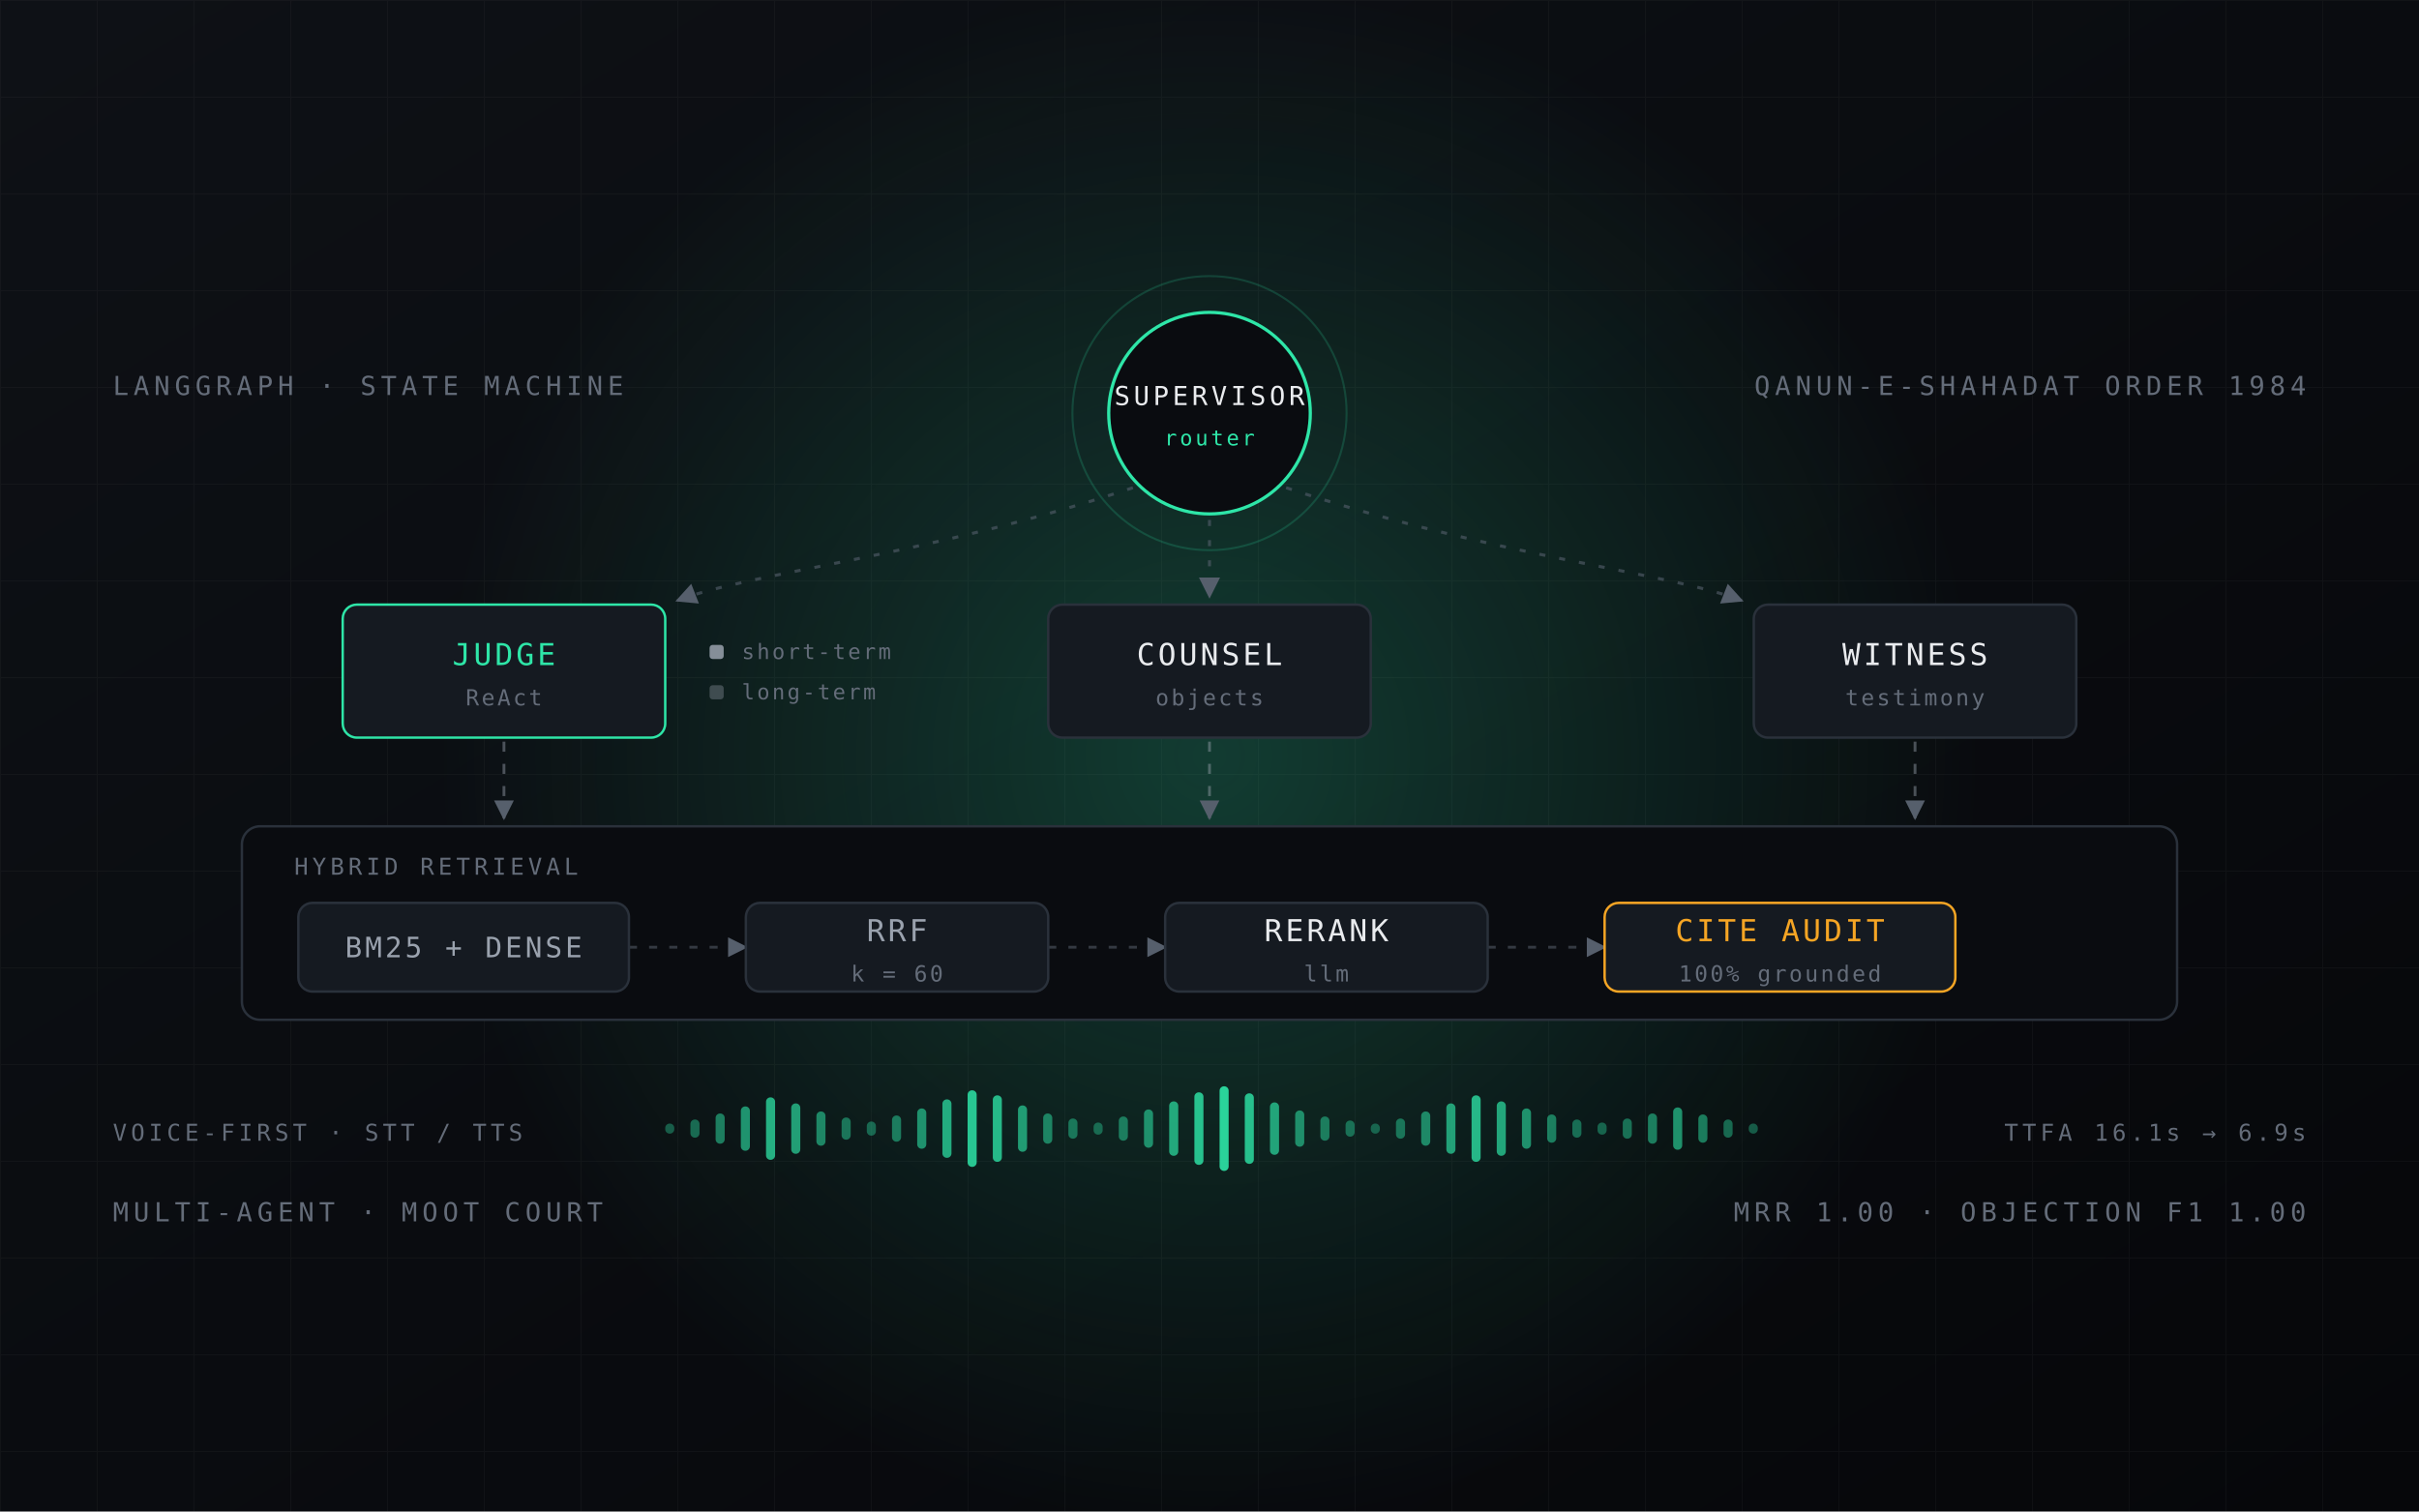
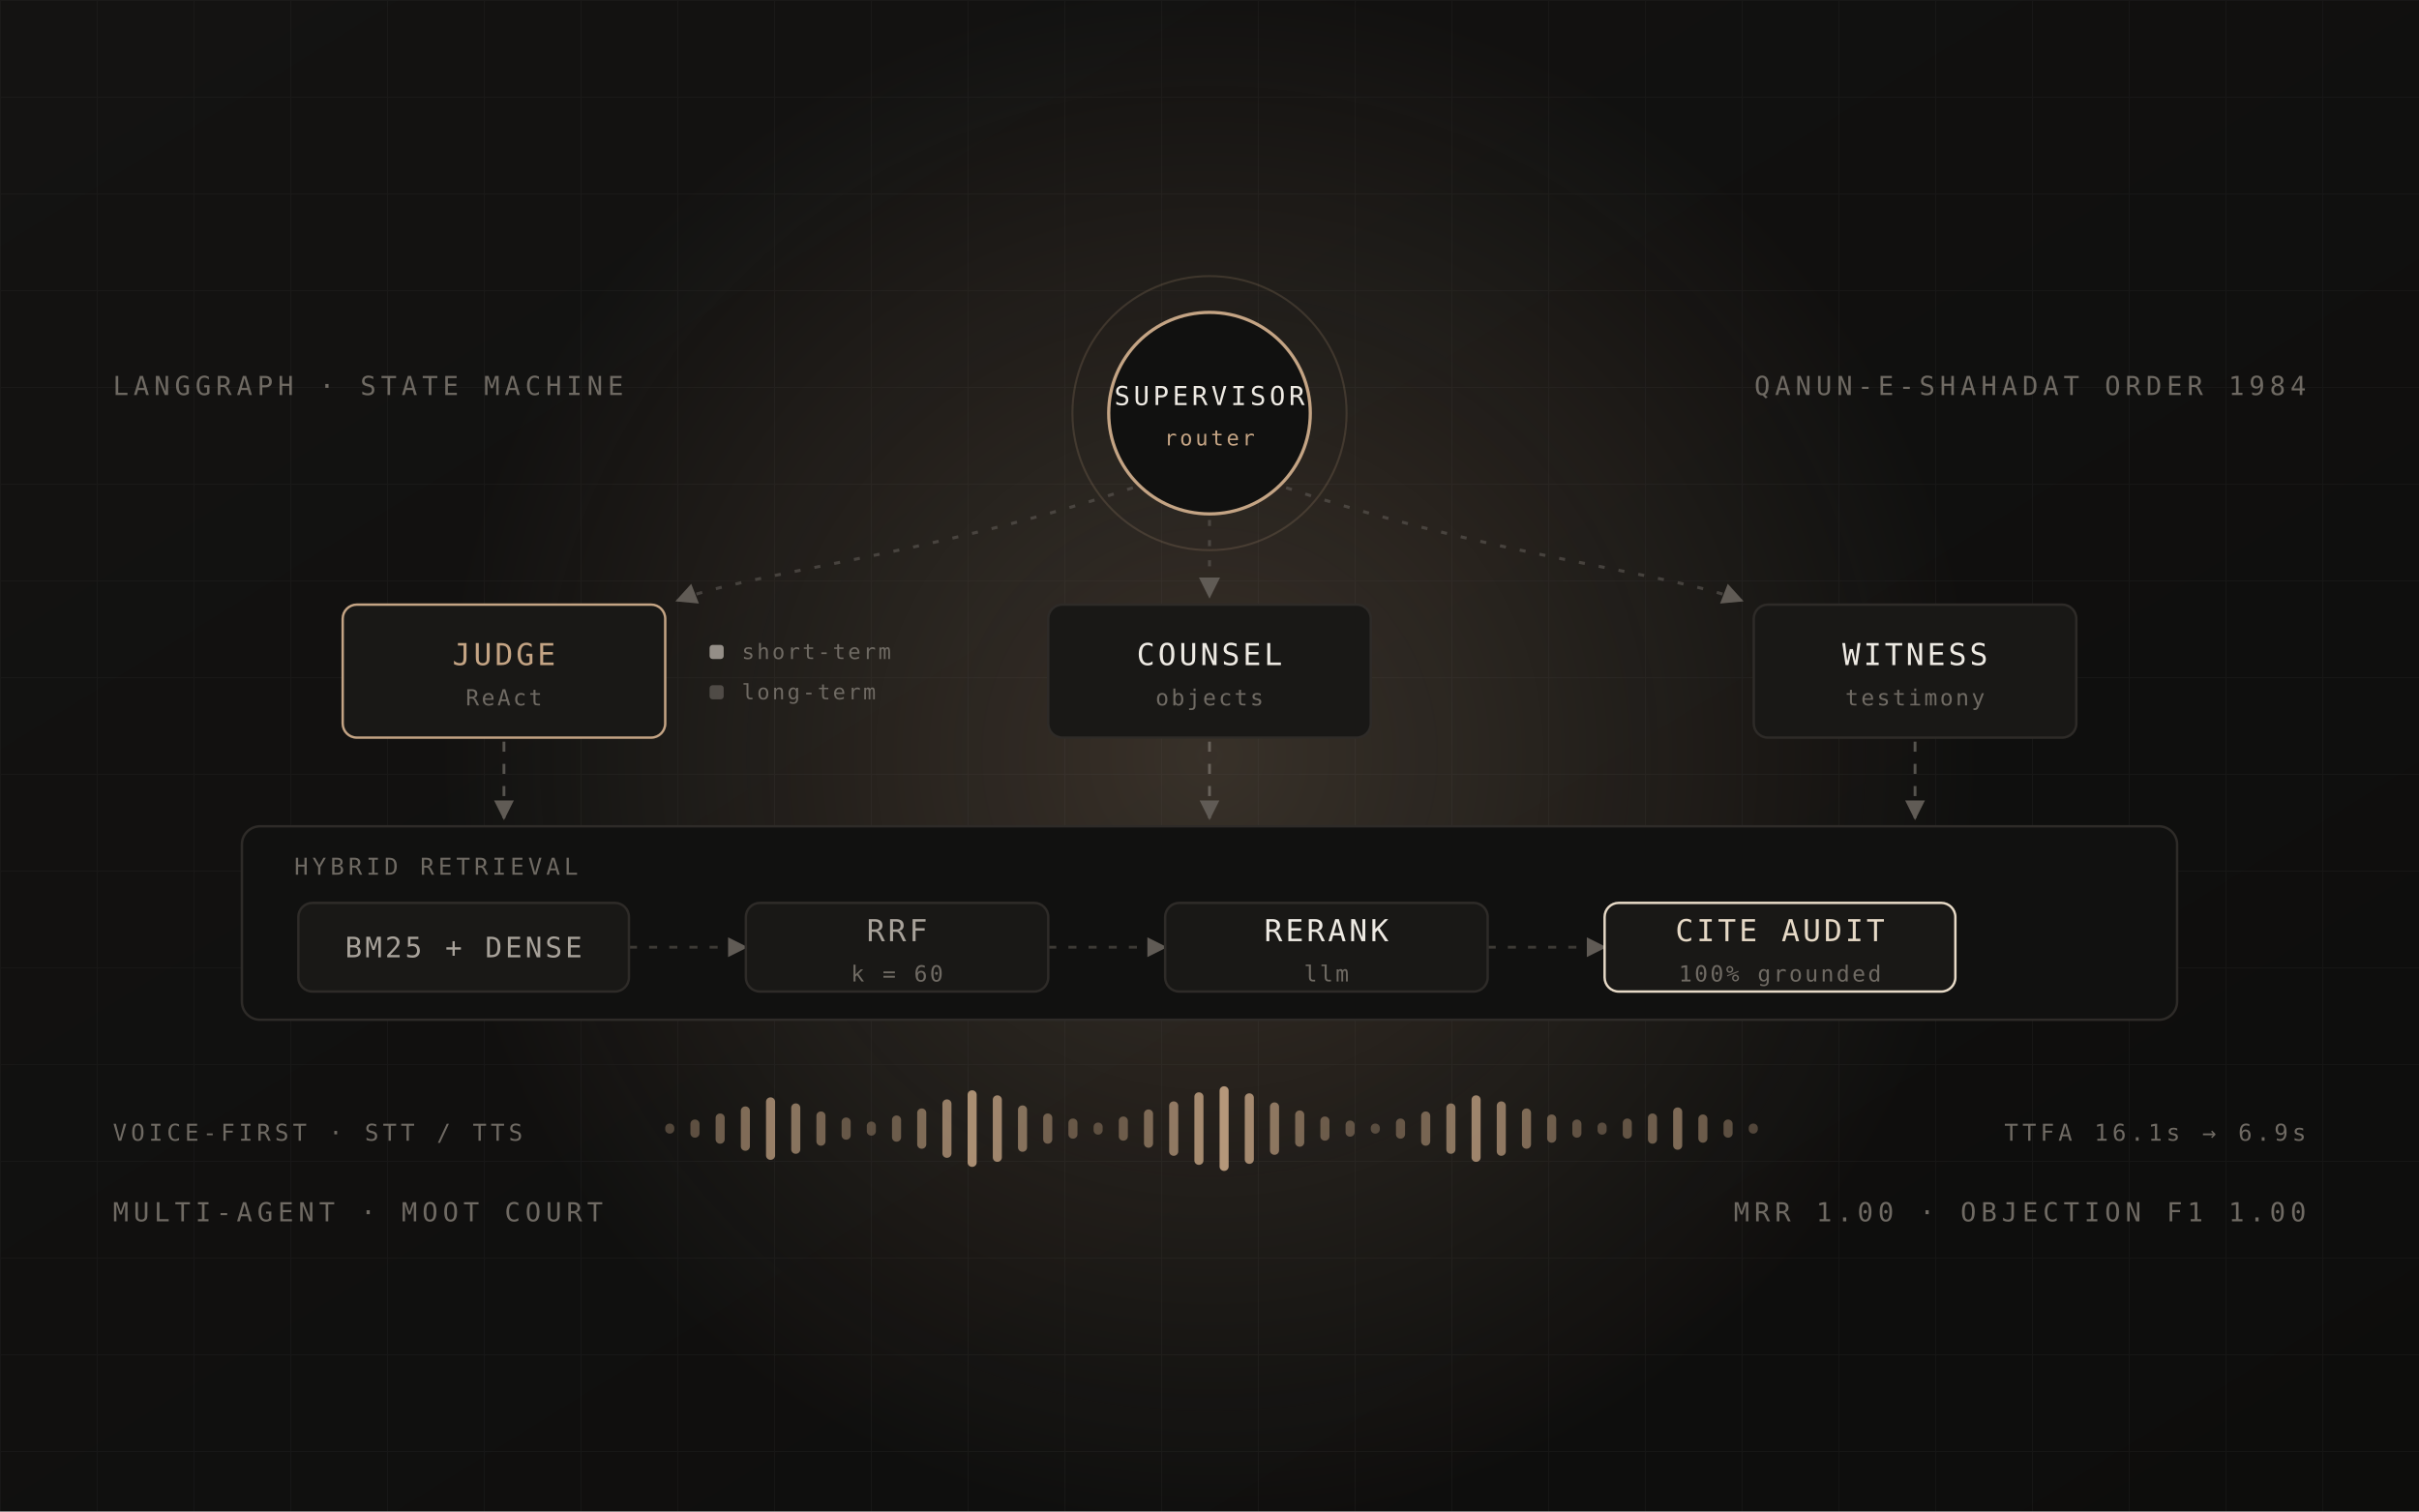
<svg xmlns="http://www.w3.org/2000/svg" viewBox="0 0 1200 750" role="img" aria-label="Supervisor agent routing to Judge, Opposing Counsel and Witness agents above a hybrid BM25 plus dense retrieval pipeline with an LLM reranker and citation audit">
  <style>
    @keyframes dashflow { to { stroke-dashoffset: -40; } }
    @keyframes pulse { 0%,100% { opacity:.16 } 50% { opacity:.5 } }
    @keyframes blink { 0%,100% { opacity:1 } 50% { opacity:.3 } }
    @keyframes bar { 0%,100% { transform:scaleY(.55) } 50% { transform:scaleY(1) } }
    @keyframes glow { 0%,100% { opacity:.55 } 50% { opacity:1 } }
    @keyframes wk { 0%,100% { opacity:.72 } 50% { opacity:1 } }
    .flow { animation: dashflow 1.5s linear infinite; }
    .flow-slow { animation: dashflow 3s linear infinite; }
    .pulse { animation: pulse 3.6s ease-in-out infinite; }
    .blink { animation: blink 2.2s ease-in-out infinite; }
    .glow { animation: glow 2.8s ease-in-out infinite; }
    .wk { animation: wk 3s ease-in-out infinite; }
    .bar { transform-box: fill-box; transform-origin: center; animation: bar 1.9s ease-in-out infinite; }
    @media (prefers-reduced-motion: reduce) { * { animation: none !important; } }
  </style>
  <defs>
    <linearGradient id="ad-bg" x1="0" y1="0" x2="1" y2="1">
-       <stop offset="0" stop-color="#0E1116" />
-       <stop offset="1" stop-color="#06070A" />
+       <stop offset="0" stop-color="#141312" />
+       <stop offset="1" stop-color="#0D0D0C" />
    </linearGradient>
    <pattern id="ad-grid" width="48" height="48" patternUnits="userSpaceOnUse">
      <path d="M48 0H0V48" fill="none" stroke="#FFFFFF" stroke-opacity=".035" stroke-width="1" />
    </pattern>
    <radialGradient id="ad-glow" cx=".5" cy=".5" r=".5">
-       <stop offset="0" stop-color="#2EE6A8" stop-opacity=".22" />
-       <stop offset="1" stop-color="#2EE6A8" stop-opacity="0" />
+       <stop offset="0" stop-color="#C4A484" stop-opacity=".22" />
+       <stop offset="1" stop-color="#C4A484" stop-opacity="0" />
    </radialGradient>
    <marker id="ad-ar" viewBox="0 0 10 10" refX="9" refY="5" markerWidth="7" markerHeight="7" orient="auto-start-reverse">
-       <path d="M0 0 10 5 0 10z" fill="#565F6C" />
+       <path d="M0 0 10 5 0 10z" fill="#605B55" />
    </marker>
    <marker id="ad-ar-s" viewBox="0 0 10 10" refX="9" refY="5" markerWidth="7" markerHeight="7" orient="auto-start-reverse">
-       <path d="M0 0 10 5 0 10z" fill="#2EE6A8" />
+       <path d="M0 0 10 5 0 10z" fill="#C4A484" />
    </marker>
  </defs>
  <rect width="1200" height="750" fill="url(#ad-bg)" />
  <rect width="1200" height="750" fill="url(#ad-grid)" />
  <circle cx="600" cy="375" r="380" fill="url(#ad-glow)" />
-   <g class="flow-slow" stroke="#565F6C" stroke-opacity=".6" stroke-width="1.5" stroke-dasharray="3 7" fill="none" marker-end="url(#ad-ar)">
+   <g class="flow-slow" stroke="#605B55" stroke-opacity=".6" stroke-width="1.5" stroke-dasharray="3 7" fill="none" marker-end="url(#ad-ar)">
    <path d="M562 242 C 460 276, 372 284, 336 298" />
    <path d="M600 258 L 600 296" />
    <path d="M638 242 C 740 276, 828 284, 864 298" />
  </g>
-   <g class="flow" stroke="#9AA2AE" stroke-opacity=".45" stroke-width="1.4" fill="none" stroke-dasharray="5 6" marker-end="url(#ad-ar)">
+   <g class="flow" stroke="#A8A29A" stroke-opacity=".45" stroke-width="1.4" fill="none" stroke-dasharray="5 6" marker-end="url(#ad-ar)">
    <path d="M250 368 C 250 384, 250 392, 250 406" />
    <path d="M600 368 L 600 406" />
    <path d="M950 368 C 950 384, 950 392, 950 406" />
  </g>
-   <circle class="pulse" cx="600" cy="205" r="68" fill="none" stroke="#2EE6A8" stroke-opacity=".18" stroke-width="1" />
-   <circle cx="600" cy="205" r="50" fill="#0A0C10" stroke="#2EE6A8" stroke-width="1.6" />
-   <text x="600" y="201" text-anchor="middle" font-family="ui-monospace,'JetBrains Mono',monospace" font-size="13" letter-spacing="1.8" fill="#E9EBEE">SUPERVISOR</text>
-   <text x="600" y="221" text-anchor="middle" font-family="ui-monospace,'JetBrains Mono',monospace" font-size="10.5" letter-spacing="1.4" fill="#2EE6A8">router</text>
+   <circle class="pulse" cx="600" cy="205" r="68" fill="none" stroke="#C4A484" stroke-opacity=".18" stroke-width="1" />
+   <circle cx="600" cy="205" r="50" fill="#111110" stroke="#C4A484" stroke-width="1.6" />
+   <text x="600" y="201" text-anchor="middle" font-family="ui-monospace,'JetBrains Mono',monospace" font-size="13" letter-spacing="1.8" fill="#EEEAE3">SUPERVISOR</text>
+   <text x="600" y="221" text-anchor="middle" font-family="ui-monospace,'JetBrains Mono',monospace" font-size="10.5" letter-spacing="1.4" fill="#C4A484">router</text>
  <g>
-     <rect x="170" y="300" width="160" height="66" rx="7" fill="#151A21" stroke="#2EE6A8" stroke-width="1.2" />
-     <text x="250.0" y="330.0" text-anchor="middle" font-family="ui-monospace,'JetBrains Mono',monospace" font-size="15" letter-spacing="1.5" fill="#2EE6A8">JUDGE</text>
-     <text x="250.0" y="350.0" text-anchor="middle" font-family="ui-monospace,'JetBrains Mono',monospace" font-size="11" letter-spacing="1.2" fill="#646C79">ReAct</text>
-     <rect x="520" y="300" width="160" height="66" rx="7" fill="#151A21" stroke="#2A313B" stroke-width="1.2" />
-     <text x="600.0" y="330.0" text-anchor="middle" font-family="ui-monospace,'JetBrains Mono',monospace" font-size="15" letter-spacing="1.5" fill="#E9EBEE">COUNSEL</text>
-     <text x="600.0" y="350.0" text-anchor="middle" font-family="ui-monospace,'JetBrains Mono',monospace" font-size="11" letter-spacing="1.2" fill="#646C79">objects</text>
-     <rect x="870" y="300" width="160" height="66" rx="7" fill="#151A21" stroke="#2A313B" stroke-width="1.2" />
-     <text x="950.0" y="330.0" text-anchor="middle" font-family="ui-monospace,'JetBrains Mono',monospace" font-size="15" letter-spacing="1.5" fill="#E9EBEE">WITNESS</text>
-     <text x="950.0" y="350.0" text-anchor="middle" font-family="ui-monospace,'JetBrains Mono',monospace" font-size="11" letter-spacing="1.2" fill="#646C79">testimony</text>
+     <rect x="170" y="300" width="160" height="66" rx="7" fill="#191816" stroke="#C4A484" stroke-width="1.2" />
+     <text x="250.0" y="330.0" text-anchor="middle" font-family="ui-monospace,'JetBrains Mono',monospace" font-size="15" letter-spacing="1.5" fill="#C4A484">JUDGE</text>
+     <text x="250.0" y="350.0" text-anchor="middle" font-family="ui-monospace,'JetBrains Mono',monospace" font-size="11" letter-spacing="1.2" fill="#6F6A63">ReAct</text>
+     <rect x="520" y="300" width="160" height="66" rx="7" fill="#191816" stroke="#2E2B28" stroke-width="1.2" />
+     <text x="600.0" y="330.0" text-anchor="middle" font-family="ui-monospace,'JetBrains Mono',monospace" font-size="15" letter-spacing="1.5" fill="#EEEAE3">COUNSEL</text>
+     <text x="600.0" y="350.0" text-anchor="middle" font-family="ui-monospace,'JetBrains Mono',monospace" font-size="11" letter-spacing="1.2" fill="#6F6A63">objects</text>
+     <rect x="870" y="300" width="160" height="66" rx="7" fill="#191816" stroke="#2E2B28" stroke-width="1.2" />
+     <text x="950.0" y="330.0" text-anchor="middle" font-family="ui-monospace,'JetBrains Mono',monospace" font-size="15" letter-spacing="1.5" fill="#EEEAE3">WITNESS</text>
+     <text x="950.0" y="350.0" text-anchor="middle" font-family="ui-monospace,'JetBrains Mono',monospace" font-size="11" letter-spacing="1.2" fill="#6F6A63">testimony</text>
  </g>
-   <g font-family="ui-monospace,'JetBrains Mono',monospace" font-size="10.5" letter-spacing="1.2" fill="#646C79">
-     <rect x="352" y="320" width="7" height="7" rx="1.5" fill="#9AA2AE" fill-opacity=".85" />
-     <rect x="352" y="340" width="7" height="7" rx="1.5" fill="#9AA2AE" fill-opacity=".35" />
+   <g font-family="ui-monospace,'JetBrains Mono',monospace" font-size="10.5" letter-spacing="1.2" fill="#6F6A63">
+     <rect x="352" y="320" width="7" height="7" rx="1.5" fill="#A8A29A" fill-opacity=".85" />
+     <rect x="352" y="340" width="7" height="7" rx="1.5" fill="#A8A29A" fill-opacity=".35" />
    <text x="368" y="327">short-term</text>
    <text x="368" y="347">long-term</text>
  </g>
-   <rect x="120" y="410" width="960" height="96" rx="9" fill="#0A0C10" stroke="#2A313B" stroke-width="1.2" />
-   <text x="146" y="434" font-family="ui-monospace,'JetBrains Mono',monospace" font-size="11.5" letter-spacing="2" fill="#646C79">HYBRID RETRIEVAL</text>
-   <g class="flow" stroke="#565F6C" stroke-opacity=".55" stroke-width="1.4" fill="none" stroke-dasharray="4 6" marker-end="url(#ad-ar)">
+   <rect x="120" y="410" width="960" height="96" rx="9" fill="#111110" stroke="#2E2B28" stroke-width="1.2" />
+   <text x="146" y="434" font-family="ui-monospace,'JetBrains Mono',monospace" font-size="11.5" letter-spacing="2" fill="#6F6A63">HYBRID RETRIEVAL</text>
+   <g class="flow" stroke="#605B55" stroke-opacity=".55" stroke-width="1.4" fill="none" stroke-dasharray="4 6" marker-end="url(#ad-ar)">
    <path d="M312 470 L 370 470" />
    <path d="M520 470 L 578 470" />
    <path d="M738 470 L 796 470" />
  </g>
  <g>
-     <rect x="148" y="448" width="164" height="44" rx="7" fill="#151A21" stroke="#2A313B" stroke-width="1.2" />
-     <text x="230.0" y="475.0" text-anchor="middle" font-family="ui-monospace,'JetBrains Mono',monospace" font-size="14" letter-spacing="1.5" fill="#9AA2AE">BM25 + DENSE</text>
-     <rect x="370" y="448" width="150" height="44" rx="7" fill="#151A21" stroke="#2A313B" stroke-width="1.2" />
-     <text x="445.0" y="467.0" text-anchor="middle" font-family="ui-monospace,'JetBrains Mono',monospace" font-size="15" letter-spacing="1.5" fill="#9AA2AE">RRF</text>
-     <text x="445.0" y="487.0" text-anchor="middle" font-family="ui-monospace,'JetBrains Mono',monospace" font-size="11" letter-spacing="1.2" fill="#646C79">k = 60</text>
-     <rect x="578" y="448" width="160" height="44" rx="7" fill="#151A21" stroke="#2A313B" stroke-width="1.2" />
-     <text x="658.0" y="467.0" text-anchor="middle" font-family="ui-monospace,'JetBrains Mono',monospace" font-size="15" letter-spacing="1.5" fill="#E9EBEE">RERANK</text>
-     <text x="658.0" y="487.0" text-anchor="middle" font-family="ui-monospace,'JetBrains Mono',monospace" font-size="11" letter-spacing="1.2" fill="#646C79">llm</text>
-     <rect class="glow" x="796" y="448" width="174" height="44" rx="7" fill="#151A21" stroke="#F5A524" stroke-width="1.2" />
-     <text x="883.0" y="467.0" text-anchor="middle" font-family="ui-monospace,'JetBrains Mono',monospace" font-size="15" letter-spacing="1.5" fill="#F5A524">CITE AUDIT</text>
-     <text x="883.0" y="487.0" text-anchor="middle" font-family="ui-monospace,'JetBrains Mono',monospace" font-size="11" letter-spacing="1.2" fill="#646C79">100% grounded</text>
+     <rect x="148" y="448" width="164" height="44" rx="7" fill="#191816" stroke="#2E2B28" stroke-width="1.2" />
+     <text x="230.0" y="475.0" text-anchor="middle" font-family="ui-monospace,'JetBrains Mono',monospace" font-size="14" letter-spacing="1.5" fill="#A8A29A">BM25 + DENSE</text>
+     <rect x="370" y="448" width="150" height="44" rx="7" fill="#191816" stroke="#2E2B28" stroke-width="1.2" />
+     <text x="445.0" y="467.0" text-anchor="middle" font-family="ui-monospace,'JetBrains Mono',monospace" font-size="15" letter-spacing="1.5" fill="#A8A29A">RRF</text>
+     <text x="445.0" y="487.0" text-anchor="middle" font-family="ui-monospace,'JetBrains Mono',monospace" font-size="11" letter-spacing="1.2" fill="#6F6A63">k = 60</text>
+     <rect x="578" y="448" width="160" height="44" rx="7" fill="#191816" stroke="#2E2B28" stroke-width="1.2" />
+     <text x="658.0" y="467.0" text-anchor="middle" font-family="ui-monospace,'JetBrains Mono',monospace" font-size="15" letter-spacing="1.5" fill="#EEEAE3">RERANK</text>
+     <text x="658.0" y="487.0" text-anchor="middle" font-family="ui-monospace,'JetBrains Mono',monospace" font-size="11" letter-spacing="1.2" fill="#6F6A63">llm</text>
+     <rect class="glow" x="796" y="448" width="174" height="44" rx="7" fill="#191816" stroke="#E6D9C6" stroke-width="1.2" />
+     <text x="883.0" y="467.0" text-anchor="middle" font-family="ui-monospace,'JetBrains Mono',monospace" font-size="15" letter-spacing="1.5" fill="#E6D9C6">CITE AUDIT</text>
+     <text x="883.0" y="487.0" text-anchor="middle" font-family="ui-monospace,'JetBrains Mono',monospace" font-size="11" letter-spacing="1.2" fill="#6F6A63">100% grounded</text>
  </g>
-   <text x="56" y="566" font-family="ui-monospace,'JetBrains Mono',monospace" font-size="11.5" letter-spacing="2" fill="#646C79">VOICE-FIRST · STT / TTS</text>
-   <text x="1144" y="566" text-anchor="end" font-family="ui-monospace,'JetBrains Mono',monospace" font-size="11.5" letter-spacing="2" fill="#646C79">TTFA 16.1s → 6.9s</text>
-   <g fill="#2EE6A8">
+   <text x="56" y="566" font-family="ui-monospace,'JetBrains Mono',monospace" font-size="11.5" letter-spacing="2" fill="#6F6A63">VOICE-FIRST · STT / TTS</text>
+   <text x="1144" y="566" text-anchor="end" font-family="ui-monospace,'JetBrains Mono',monospace" font-size="11.5" letter-spacing="2" fill="#6F6A63">TTFA 16.1s → 6.9s</text>
+   <g fill="#C4A484">
    <rect class="bar" style="animation-delay:0.00s" x="330.0" y="557.5" width="4.5" height="5" rx="2.2" fill-opacity="0.35" />
    <rect class="bar" style="animation-delay:0.07s" x="342.5" y="555.5" width="4.5" height="9" rx="2.2" fill-opacity="0.41" />
    <rect class="bar" style="animation-delay:0.14s" x="355.0" y="552.5" width="4.5" height="15" rx="2.2" fill-opacity="0.50" />
    <rect class="bar" style="animation-delay:0.21s" x="367.5" y="549.0" width="4.5" height="22" rx="2.2" fill-opacity="0.60" />
    <rect class="bar" style="animation-delay:0.28s" x="380.0" y="544.5" width="4.5" height="31" rx="2.2" fill-opacity="0.74" />
    <rect class="bar" style="animation-delay:0.35s" x="392.5" y="547.5" width="4.5" height="25" rx="2.2" fill-opacity="0.65" />
    <rect class="bar" style="animation-delay:0.42s" x="405.0" y="551.5" width="4.5" height="17" rx="2.2" fill-opacity="0.53" />
    <rect class="bar" style="animation-delay:0.49s" x="417.5" y="554.5" width="4.5" height="11" rx="2.2" fill-opacity="0.44" />
    <rect class="bar" style="animation-delay:0.56s" x="430.0" y="556.5" width="4.5" height="7" rx="2.2" fill-opacity="0.38" />
    <rect class="bar" style="animation-delay:0.63s" x="442.5" y="553.5" width="4.5" height="13" rx="2.2" fill-opacity="0.47" />
    <rect class="bar" style="animation-delay:0.70s" x="455.0" y="550.0" width="4.5" height="20" rx="2.2" fill-opacity="0.58" />
    <rect class="bar" style="animation-delay:0.77s" x="467.5" y="545.5" width="4.5" height="29" rx="2.2" fill-opacity="0.71" />
    <rect class="bar" style="animation-delay:0.84s" x="480.0" y="541.0" width="4.5" height="38" rx="2.2" fill-opacity="0.84" />
    <rect class="bar" style="animation-delay:0.91s" x="492.5" y="543.5" width="4.5" height="33" rx="2.2" fill-opacity="0.77" />
    <rect class="bar" style="animation-delay:0.98s" x="505.0" y="548.5" width="4.5" height="23" rx="2.2" fill-opacity="0.62" />
    <rect class="bar" style="animation-delay:1.05s" x="517.5" y="552.5" width="4.5" height="15" rx="2.2" fill-opacity="0.50" />
    <rect class="bar" style="animation-delay:1.12s" x="530.0" y="555.0" width="4.5" height="10" rx="2.2" fill-opacity="0.43" />
    <rect class="bar" style="animation-delay:1.19s" x="542.5" y="557.0" width="4.5" height="6" rx="2.2" fill-opacity="0.37" />
    <rect class="bar" style="animation-delay:1.26s" x="555.0" y="554.0" width="4.5" height="12" rx="2.2" fill-opacity="0.46" />
    <rect class="bar" style="animation-delay:1.33s" x="567.5" y="550.5" width="4.5" height="19" rx="2.2" fill-opacity="0.56" />
    <rect class="bar" style="animation-delay:1.40s" x="580.0" y="546.5" width="4.5" height="27" rx="2.2" fill-opacity="0.68" />
    <rect class="bar" style="animation-delay:1.47s" x="592.5" y="542.0" width="4.5" height="36" rx="2.2" fill-opacity="0.81" />
    <rect class="bar" style="animation-delay:1.54s" x="605.0" y="539.0" width="4.5" height="42" rx="2.2" fill-opacity="0.90" />
    <rect class="bar" style="animation-delay:1.61s" x="617.5" y="542.5" width="4.5" height="35" rx="2.2" fill-opacity="0.80" />
    <rect class="bar" style="animation-delay:1.68s" x="630.0" y="547.0" width="4.5" height="26" rx="2.2" fill-opacity="0.66" />
    <rect class="bar" style="animation-delay:1.75s" x="642.5" y="551.0" width="4.5" height="18" rx="2.2" fill-opacity="0.55" />
    <rect class="bar" style="animation-delay:1.82s" x="655.0" y="554.0" width="4.5" height="12" rx="2.2" fill-opacity="0.46" />
    <rect class="bar" style="animation-delay:1.89s" x="667.5" y="556.0" width="4.5" height="8" rx="2.2" fill-opacity="0.40" />
    <rect class="bar" style="animation-delay:1.96s" x="680.0" y="557.5" width="4.5" height="5" rx="2.2" fill-opacity="0.35" />
    <rect class="bar" style="animation-delay:2.03s" x="692.5" y="555.0" width="4.5" height="10" rx="2.2" fill-opacity="0.43" />
    <rect class="bar" style="animation-delay:2.10s" x="705.0" y="551.5" width="4.5" height="17" rx="2.2" fill-opacity="0.53" />
    <rect class="bar" style="animation-delay:2.17s" x="717.5" y="547.5" width="4.5" height="25" rx="2.2" fill-opacity="0.65" />
    <rect class="bar" style="animation-delay:2.24s" x="730.0" y="543.5" width="4.5" height="33" rx="2.2" fill-opacity="0.77" />
    <rect class="bar" style="animation-delay:2.31s" x="742.5" y="546.5" width="4.5" height="27" rx="2.2" fill-opacity="0.68" />
    <rect class="bar" style="animation-delay:2.38s" x="755.0" y="550.0" width="4.5" height="20" rx="2.2" fill-opacity="0.58" />
    <rect class="bar" style="animation-delay:2.45s" x="767.5" y="553.0" width="4.5" height="14" rx="2.2" fill-opacity="0.49" />
    <rect class="bar" style="animation-delay:2.52s" x="780.0" y="555.5" width="4.5" height="9" rx="2.2" fill-opacity="0.41" />
    <rect class="bar" style="animation-delay:2.59s" x="792.5" y="557.0" width="4.5" height="6" rx="2.2" fill-opacity="0.37" />
    <rect class="bar" style="animation-delay:2.66s" x="805.0" y="555.0" width="4.5" height="10" rx="2.2" fill-opacity="0.43" />
    <rect class="bar" style="animation-delay:2.73s" x="817.5" y="552.5" width="4.5" height="15" rx="2.2" fill-opacity="0.50" />
    <rect class="bar" style="animation-delay:2.80s" x="830.0" y="549.5" width="4.5" height="21" rx="2.2" fill-opacity="0.59" />
    <rect class="bar" style="animation-delay:2.87s" x="842.5" y="553.0" width="4.5" height="14" rx="2.2" fill-opacity="0.49" />
    <rect class="bar" style="animation-delay:2.94s" x="855.0" y="555.5" width="4.5" height="9" rx="2.2" fill-opacity="0.41" />
    <rect class="bar" style="animation-delay:3.01s" x="867.5" y="557.5" width="4.5" height="5" rx="2.2" fill-opacity="0.35" />
  </g>
-   <g font-family="ui-monospace,'JetBrains Mono',monospace" font-size="13" letter-spacing="2.4" fill="#646C79">
+   <g font-family="ui-monospace,'JetBrains Mono',monospace" font-size="13" letter-spacing="2.4" fill="#6F6A63">
    <text x="56" y="196">LANGGRAPH · STATE MACHINE</text>
    <text x="1144" y="196" text-anchor="end">QANUN-E-SHAHADAT ORDER 1984</text>
    <text x="56" y="606">MULTI-AGENT · MOOT COURT</text>
    <text x="1144" y="606" text-anchor="end">MRR 1.00 · OBJECTION F1 1.00</text>
  </g>
</svg>
